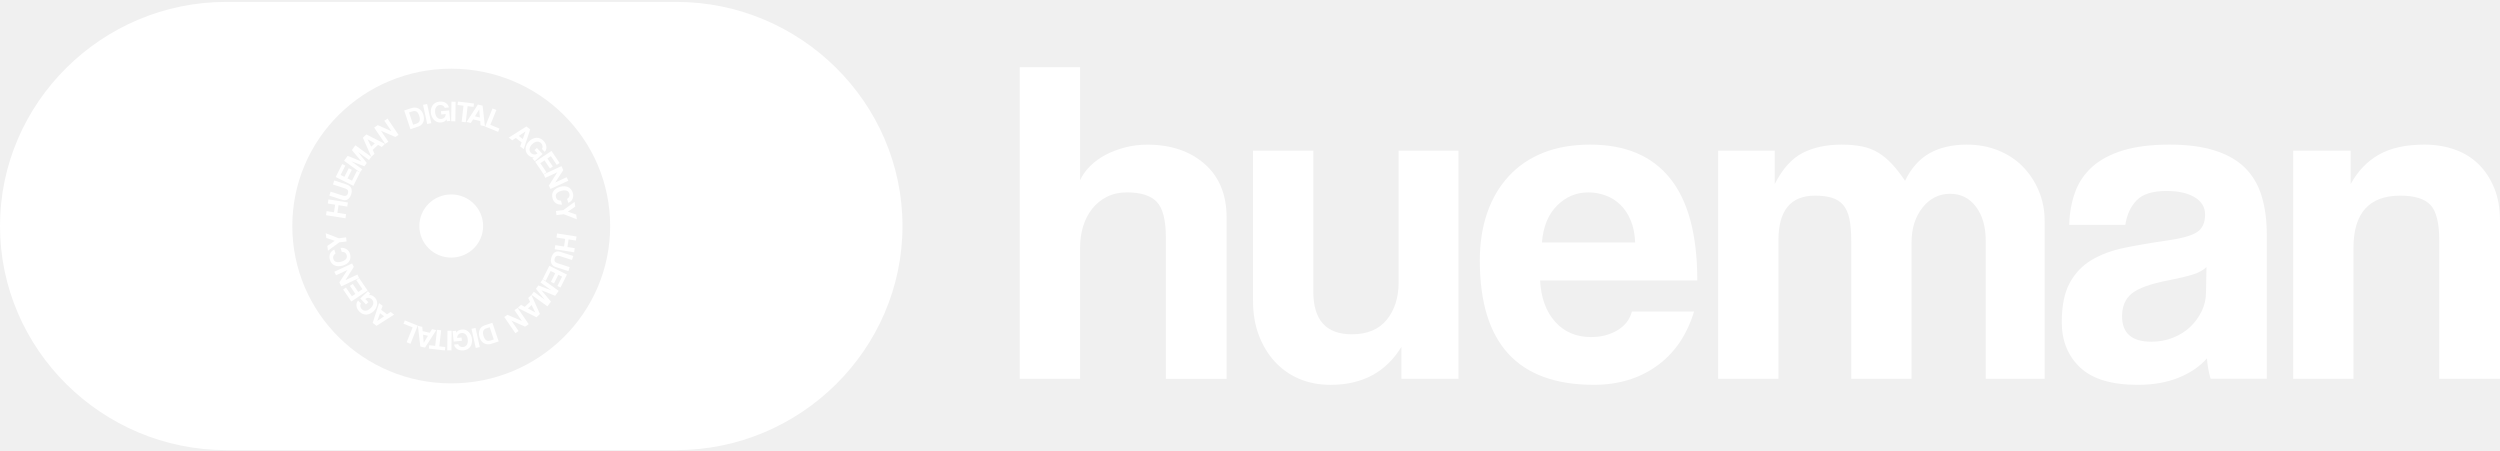
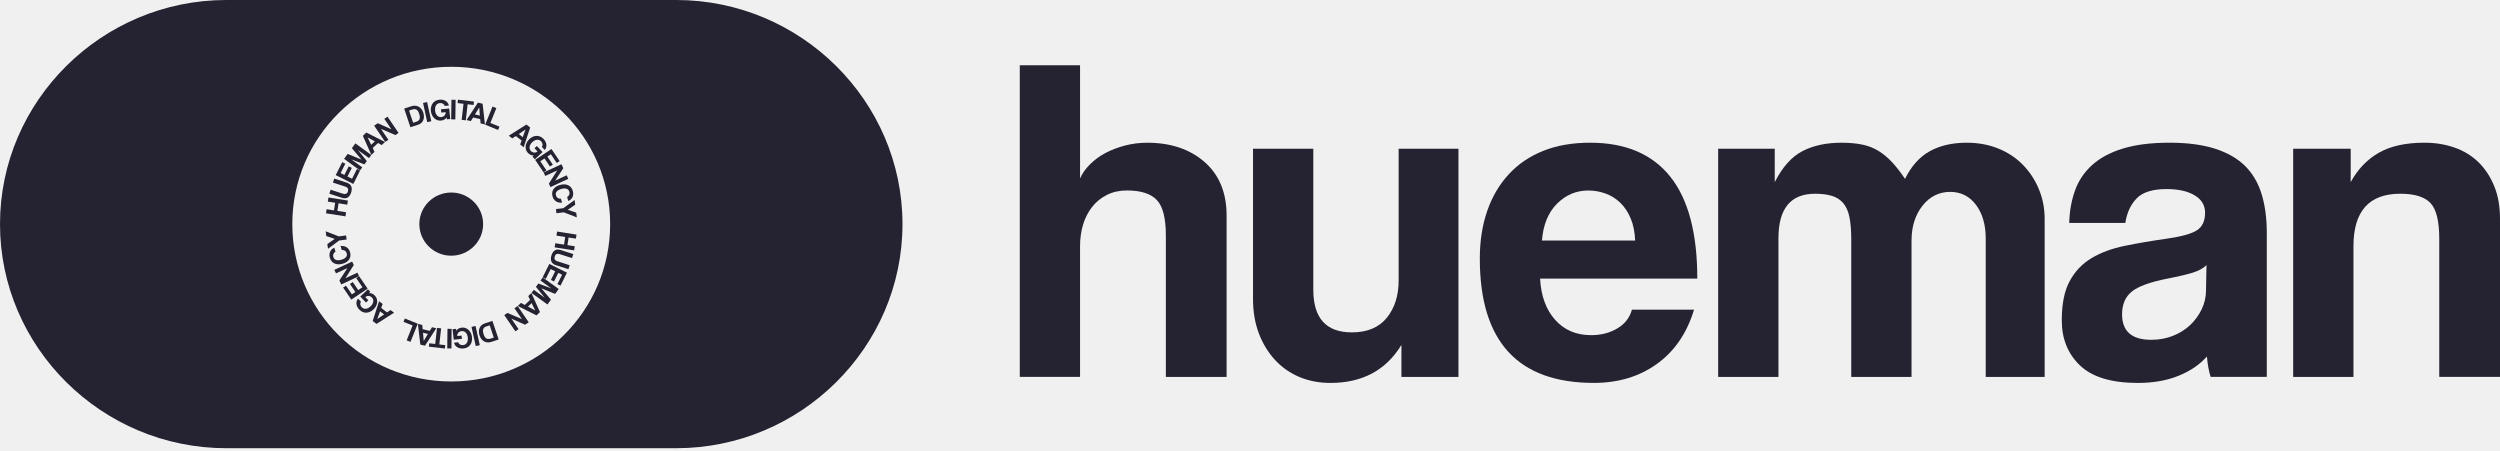
<svg xmlns="http://www.w3.org/2000/svg" width="172" height="31" viewBox="0 0 172 31" fill="none">
-   <path d="M31.045 17.723C32.256 17.723 33.239 16.75 33.239 15.55C33.239 14.35 32.256 13.377 31.045 13.377C29.833 13.377 28.851 14.35 28.851 15.55C28.851 16.75 29.833 17.723 31.045 17.723Z" fill="white" />
-   <path d="M46.519 0.131H15.572C7.008 0.131 0 7.069 0 15.55C0 24.03 7.008 30.968 15.572 30.968H46.519C55.083 30.968 62.091 24.03 62.091 15.55C62.091 7.069 55.083 0.131 46.519 0.131ZM31.045 26.376C25.007 26.376 20.111 21.529 20.111 15.551C20.111 9.573 25.006 4.726 31.045 4.726C37.084 4.726 41.979 9.573 41.979 15.551C41.979 21.529 37.084 26.376 31.045 26.376Z" fill="white" />
-   <path d="M38.204 16.866L38.805 16.959L38.885 16.436L38.285 16.343L38.327 16.062L39.665 16.27L39.623 16.55L39.119 16.472L39.04 16.996L39.544 17.074L39.5 17.357L38.16 17.149L38.204 16.866Z" fill="white" />
-   <path d="M39.194 18.376L39.106 18.652L38.245 18.376C38.089 18.326 37.986 18.241 37.935 18.123C37.885 18.006 37.888 17.862 37.943 17.692C37.993 17.536 38.071 17.423 38.174 17.356C38.279 17.289 38.409 17.28 38.565 17.331L39.441 17.613L39.353 17.887L38.502 17.614C38.423 17.587 38.351 17.587 38.293 17.614C38.233 17.639 38.192 17.689 38.169 17.763C38.113 17.936 38.169 18.049 38.336 18.102L39.197 18.38L39.194 18.376Z" fill="white" />
-   <path d="M37.792 18.288L39.006 18.891L38.562 19.784L38.35 19.678L38.671 19.032L38.412 18.904L38.116 19.498L37.902 19.392L38.198 18.798L37.886 18.643L37.549 19.318L37.334 19.211L37.793 18.288H37.792Z" fill="white" />
-   <path d="M36.722 20.07L37.476 20.615L36.872 19.867L37.038 19.638L37.935 19.976L37.186 19.434L37.341 19.221L38.439 20.013L38.195 20.351L37.245 19.969L37.906 20.749L37.666 21.079L36.568 20.287L36.724 20.072L36.722 20.07Z" fill="white" />
-   <path d="M35.849 20.971L36.104 21.113L36.467 20.767L36.343 20.499L36.561 20.291L37.148 21.602L36.91 21.829L35.624 21.183L35.848 20.969L35.849 20.971ZM36.822 21.495H36.823L36.576 20.986L36.326 21.225L36.822 21.495Z" fill="white" />
-   <path d="M34.91 21.66L35.905 22.085L35.393 21.335L35.612 21.187L36.375 22.304L36.125 22.473L35.186 22.057L35.677 22.776L35.457 22.925L34.693 21.808L34.91 21.662V21.66Z" fill="white" />
-   <path d="M33.877 22.209L34.309 23.488L33.808 23.653C33.721 23.683 33.636 23.694 33.552 23.689C33.469 23.685 33.392 23.664 33.321 23.628C33.249 23.592 33.187 23.539 33.131 23.472C33.075 23.405 33.03 23.322 32.998 23.225C32.966 23.127 32.948 23.034 32.948 22.944C32.948 22.855 32.962 22.774 32.993 22.7C33.022 22.626 33.067 22.563 33.125 22.509C33.184 22.454 33.255 22.414 33.337 22.386L33.879 22.207L33.877 22.209ZM33.464 22.587C33.346 22.626 33.273 22.69 33.244 22.781C33.215 22.872 33.224 22.989 33.275 23.134C33.298 23.207 33.326 23.265 33.357 23.313C33.388 23.36 33.422 23.395 33.463 23.419C33.504 23.442 33.548 23.454 33.598 23.454C33.649 23.454 33.706 23.442 33.772 23.422L33.972 23.356L33.691 22.516L33.467 22.59L33.464 22.587Z" fill="white" />
-   <path d="M32.718 22.562L33.01 23.879L32.731 23.939L32.439 22.622L32.718 22.562Z" fill="white" />
-   <path d="M31.376 22.758L31.395 22.891C31.422 22.831 31.471 22.782 31.539 22.743C31.607 22.704 31.69 22.68 31.783 22.671C31.877 22.661 31.965 22.673 32.044 22.705C32.124 22.738 32.195 22.785 32.255 22.846C32.315 22.908 32.365 22.98 32.403 23.064C32.441 23.148 32.464 23.237 32.474 23.329C32.485 23.427 32.48 23.522 32.46 23.611C32.441 23.701 32.407 23.782 32.357 23.851C32.307 23.921 32.244 23.98 32.164 24.024C32.085 24.069 31.99 24.098 31.88 24.108C31.799 24.116 31.723 24.112 31.651 24.096C31.578 24.08 31.514 24.054 31.457 24.019C31.401 23.984 31.353 23.939 31.314 23.886C31.277 23.833 31.252 23.774 31.239 23.707L31.525 23.678C31.532 23.709 31.546 23.737 31.567 23.763C31.588 23.79 31.612 23.811 31.642 23.829C31.673 23.847 31.705 23.86 31.743 23.868C31.78 23.876 31.818 23.879 31.856 23.875C31.97 23.864 32.058 23.812 32.118 23.721C32.178 23.631 32.199 23.505 32.182 23.345C32.177 23.29 32.164 23.234 32.143 23.18C32.124 23.125 32.096 23.077 32.06 23.035C32.023 22.993 31.981 22.959 31.93 22.937C31.88 22.913 31.821 22.905 31.755 22.912C31.709 22.916 31.667 22.929 31.628 22.948C31.591 22.968 31.557 22.994 31.531 23.025C31.504 23.056 31.483 23.091 31.471 23.13C31.458 23.169 31.453 23.209 31.457 23.251L31.757 23.22L31.78 23.445L31.214 23.501L31.138 22.779L31.373 22.756L31.376 22.758Z" fill="white" />
-   <path d="M31.073 22.757L31.058 24.106L30.771 24.101L30.787 22.753L31.072 22.757H31.073Z" fill="white" />
-   <path d="M30.35 22.724L30.226 23.829L30.635 23.876L30.608 24.111L29.506 23.983L29.532 23.748L29.942 23.796L30.067 22.69L30.351 22.722L30.35 22.724Z" fill="white" />
-   <path d="M29.054 22.489L29.077 22.78L29.567 22.894L29.723 22.646L30.017 22.714L29.24 23.916L28.918 23.84L28.752 22.418L29.054 22.489ZM29.151 23.585H29.152L29.442 23.103L29.105 23.024L29.151 23.585Z" fill="white" />
-   <path d="M28.744 22.401L28.243 23.652L27.978 23.546L28.389 22.524L27.761 22.272L27.851 22.044L28.744 22.403V22.401Z" fill="white" />
-   <path d="M26.326 21.046L26.225 21.318L26.626 21.624L26.873 21.462L27.113 21.645L25.904 22.417L25.641 22.216L26.08 20.856L26.327 21.045L26.326 21.046ZM25.957 22.08H25.959L26.425 21.763L26.149 21.553L25.957 22.08Z" fill="white" />
-   <path d="M25.475 20.206L25.381 20.302C25.445 20.287 25.514 20.295 25.588 20.326C25.66 20.357 25.73 20.407 25.796 20.475C25.861 20.544 25.904 20.619 25.928 20.701C25.952 20.784 25.957 20.868 25.946 20.953C25.935 21.038 25.907 21.12 25.864 21.201C25.819 21.282 25.765 21.355 25.697 21.419C25.625 21.487 25.547 21.54 25.463 21.579C25.38 21.619 25.296 21.639 25.209 21.644C25.123 21.648 25.038 21.633 24.954 21.598C24.869 21.563 24.789 21.505 24.712 21.424C24.657 21.366 24.613 21.303 24.581 21.236C24.549 21.169 24.53 21.104 24.523 21.037C24.516 20.971 24.523 20.907 24.541 20.844C24.559 20.782 24.591 20.727 24.637 20.676L24.835 20.884C24.816 20.91 24.802 20.937 24.793 20.97C24.787 21.002 24.784 21.034 24.788 21.067C24.792 21.101 24.802 21.136 24.819 21.169C24.835 21.204 24.856 21.235 24.883 21.263C24.962 21.346 25.056 21.384 25.165 21.376C25.274 21.367 25.387 21.309 25.504 21.198C25.544 21.161 25.581 21.117 25.611 21.069C25.642 21.02 25.663 20.968 25.675 20.915C25.688 20.862 25.687 20.808 25.675 20.753C25.663 20.699 25.635 20.648 25.589 20.601C25.557 20.567 25.521 20.541 25.482 20.523C25.442 20.505 25.401 20.495 25.36 20.492C25.318 20.489 25.278 20.495 25.24 20.509C25.201 20.521 25.166 20.542 25.135 20.572L25.343 20.791L25.179 20.946L24.787 20.533L25.314 20.036L25.476 20.207L25.475 20.206Z" fill="white" />
-   <path d="M25.29 19.992L24.169 20.743L23.607 19.914L23.802 19.783L24.21 20.382L24.45 20.221L24.075 19.669L24.271 19.536L24.647 20.089L24.936 19.895L24.51 19.268L24.709 19.134L25.292 19.99L25.29 19.992Z" fill="white" />
-   <path d="M24.34 18.364L23.767 19.274L24.59 18.89L24.703 19.128L23.479 19.701L23.349 19.428L23.904 18.572L23.117 18.939L23.003 18.697L24.227 18.126L24.34 18.364Z" fill="white" />
-   <path d="M23.429 17.053C23.507 17.046 23.581 17.05 23.651 17.066C23.72 17.081 23.783 17.105 23.84 17.141C23.898 17.177 23.946 17.223 23.988 17.279C24.03 17.335 24.062 17.402 24.083 17.479C24.108 17.564 24.117 17.648 24.11 17.73C24.103 17.812 24.078 17.889 24.036 17.959C23.994 18.029 23.935 18.091 23.86 18.146C23.785 18.2 23.691 18.244 23.578 18.274C23.468 18.305 23.366 18.319 23.27 18.316C23.173 18.313 23.087 18.294 23.011 18.258C22.936 18.221 22.87 18.171 22.816 18.105C22.762 18.04 22.721 17.959 22.695 17.867C22.671 17.786 22.662 17.708 22.667 17.635C22.672 17.562 22.689 17.495 22.717 17.436C22.746 17.375 22.785 17.324 22.834 17.279C22.883 17.235 22.94 17.2 23.003 17.174L23.082 17.448C23.014 17.487 22.965 17.539 22.94 17.603C22.914 17.667 22.911 17.731 22.929 17.798C22.961 17.913 23.027 17.985 23.124 18.016C23.222 18.047 23.341 18.043 23.484 18.002C23.63 17.962 23.734 17.903 23.8 17.828C23.866 17.752 23.882 17.66 23.852 17.554C23.828 17.473 23.787 17.413 23.729 17.377C23.672 17.339 23.598 17.324 23.511 17.328L23.431 17.055L23.429 17.053Z" fill="white" />
-   <path d="M23.846 16.612L23.338 16.676L22.564 17.248L22.521 16.919L23.031 16.566L22.45 16.372L22.408 16.047L23.307 16.393L23.811 16.33L23.847 16.612H23.846Z" fill="white" />
-   <path d="M23.892 14.213L23.292 14.118L23.211 14.641L23.811 14.736L23.768 15.017L22.429 14.806L22.473 14.525L22.977 14.605L23.058 14.082L22.554 14.002L22.597 13.719L23.935 13.929L23.892 14.213Z" fill="white" />
-   <path d="M22.906 12.693L22.995 12.416L23.855 12.697C24.012 12.749 24.115 12.832 24.165 12.951C24.215 13.07 24.212 13.213 24.157 13.382C24.107 13.539 24.028 13.65 23.924 13.717C23.819 13.784 23.689 13.793 23.533 13.742L22.658 13.458L22.747 13.184L23.597 13.46C23.678 13.487 23.748 13.487 23.808 13.462C23.868 13.437 23.91 13.388 23.933 13.314C23.989 13.141 23.933 13.028 23.767 12.973L22.907 12.693H22.906Z" fill="white" />
-   <path d="M24.309 12.786L23.097 12.179L23.545 11.287L23.758 11.393L23.434 12.038L23.693 12.168L23.992 11.575L24.206 11.682L23.907 12.275L24.22 12.432L24.557 11.758L24.772 11.865L24.31 12.786H24.309Z" fill="white" />
-   <path d="M25.385 11.008L24.634 10.462L25.236 11.213L25.07 11.441L24.174 11.1L24.922 11.645L24.767 11.857L23.671 11.06L23.918 10.723L24.867 11.11L24.209 10.327L24.45 9.996L25.546 10.793L25.388 11.008H25.385Z" fill="white" />
-   <path d="M26.263 10.111L26.007 9.968L25.643 10.313L25.766 10.581L25.547 10.788L24.965 9.476L25.203 9.25L26.486 9.9L26.262 10.112L26.263 10.111ZM25.293 9.583H25.291L25.537 10.094L25.788 9.857L25.293 9.585V9.583Z" fill="white" />
-   <path d="M27.204 9.425L26.21 8.997L26.72 9.749L26.501 9.896L25.741 8.776L25.991 8.609L26.929 9.027L26.441 8.307L26.661 8.159L27.421 9.279L27.203 9.425H27.204Z" fill="white" />
-   <path d="M28.234 8.882L27.807 7.601L28.308 7.438C28.394 7.41 28.479 7.397 28.564 7.403C28.65 7.409 28.725 7.43 28.796 7.466C28.866 7.502 28.93 7.555 28.986 7.622C29.042 7.691 29.085 7.773 29.119 7.871C29.151 7.968 29.168 8.062 29.168 8.151C29.168 8.24 29.152 8.321 29.123 8.395C29.093 8.469 29.047 8.532 28.99 8.587C28.932 8.641 28.86 8.681 28.778 8.708L28.236 8.885L28.234 8.882ZM28.648 8.506C28.767 8.467 28.841 8.402 28.869 8.313C28.898 8.222 28.888 8.105 28.84 7.96C28.816 7.887 28.788 7.829 28.759 7.781C28.728 7.734 28.693 7.699 28.652 7.675C28.612 7.651 28.567 7.64 28.517 7.64C28.467 7.64 28.408 7.651 28.344 7.672L28.143 7.738L28.424 8.58L28.647 8.506H28.648Z" fill="white" />
-   <path d="M29.393 8.532L29.106 7.213L29.385 7.155L29.673 8.473L29.393 8.532Z" fill="white" />
-   <path d="M30.742 8.341L30.722 8.208C30.696 8.268 30.647 8.317 30.577 8.356C30.509 8.395 30.427 8.419 30.333 8.427C30.239 8.436 30.152 8.425 30.072 8.392C29.992 8.36 29.923 8.313 29.861 8.252C29.801 8.19 29.752 8.118 29.715 8.032C29.677 7.949 29.653 7.859 29.645 7.767C29.635 7.67 29.639 7.575 29.66 7.485C29.68 7.396 29.715 7.316 29.765 7.245C29.814 7.175 29.878 7.118 29.957 7.074C30.037 7.029 30.132 7.001 30.242 6.99C30.323 6.981 30.399 6.987 30.471 7.002C30.544 7.018 30.608 7.044 30.665 7.079C30.721 7.114 30.768 7.159 30.806 7.212C30.844 7.265 30.869 7.325 30.881 7.392L30.595 7.42C30.588 7.389 30.575 7.361 30.553 7.335C30.533 7.308 30.509 7.287 30.48 7.269C30.45 7.251 30.417 7.238 30.379 7.23C30.341 7.221 30.304 7.219 30.266 7.221C30.152 7.233 30.064 7.283 30.004 7.374C29.944 7.464 29.921 7.59 29.937 7.75C29.942 7.806 29.955 7.861 29.974 7.915C29.994 7.97 30.022 8.018 30.057 8.06C30.091 8.102 30.135 8.136 30.185 8.159C30.235 8.183 30.294 8.191 30.36 8.186C30.406 8.182 30.449 8.169 30.486 8.15C30.526 8.13 30.558 8.104 30.586 8.073C30.613 8.042 30.633 8.007 30.646 7.968C30.658 7.929 30.664 7.889 30.66 7.847L30.36 7.876L30.337 7.651L30.904 7.597L30.976 8.319L30.742 8.341Z" fill="white" />
-   <path d="M31.041 8.342L31.06 6.994L31.346 7L31.327 8.348L31.042 8.342H31.041Z" fill="white" />
-   <path d="M31.762 8.377L31.889 7.272L31.48 7.223L31.507 6.988L32.609 7.12L32.583 7.354L32.172 7.305L32.045 8.411L31.762 8.377Z" fill="white" />
-   <path d="M33.062 8.619L33.041 8.329L32.551 8.213L32.393 8.461L32.099 8.391L32.88 7.192L33.203 7.269L33.363 8.691L33.06 8.62L33.062 8.619ZM32.971 7.523H32.97L32.677 8.003L33.014 8.083L32.971 7.522V7.523Z" fill="white" />
-   <path d="M33.378 8.709L33.885 7.462L34.15 7.569L33.736 8.589L34.362 8.845L34.27 9.072L33.378 8.709Z" fill="white" />
-   <path d="M35.786 10.072L35.888 9.8L35.489 9.492L35.242 9.653L35.003 9.469L36.214 8.701L36.477 8.903L36.032 10.261L35.786 10.072ZM36.157 9.039L35.69 9.354L35.965 9.566L36.157 9.039Z" fill="white" />
-   <path d="M36.635 10.916L36.728 10.82C36.664 10.835 36.595 10.827 36.523 10.794C36.45 10.764 36.38 10.714 36.316 10.645C36.251 10.577 36.207 10.5 36.184 10.418C36.161 10.335 36.156 10.252 36.167 10.166C36.178 10.081 36.206 9.999 36.251 9.918C36.295 9.837 36.351 9.766 36.42 9.702C36.492 9.635 36.57 9.582 36.654 9.543C36.738 9.504 36.822 9.483 36.908 9.48C36.995 9.476 37.08 9.492 37.163 9.527C37.249 9.562 37.328 9.621 37.405 9.702C37.461 9.76 37.504 9.823 37.535 9.89C37.566 9.957 37.585 10.024 37.592 10.09C37.599 10.155 37.592 10.22 37.574 10.281C37.554 10.342 37.522 10.398 37.476 10.448L37.279 10.239C37.299 10.215 37.313 10.187 37.321 10.155C37.33 10.123 37.331 10.091 37.328 10.056C37.324 10.023 37.314 9.988 37.297 9.953C37.281 9.918 37.26 9.887 37.235 9.859C37.155 9.776 37.062 9.738 36.953 9.745C36.844 9.752 36.729 9.811 36.612 9.921C36.572 9.959 36.535 10.002 36.505 10.051C36.474 10.1 36.452 10.151 36.441 10.204C36.429 10.257 36.428 10.312 36.441 10.366C36.453 10.421 36.481 10.471 36.526 10.52C36.558 10.553 36.594 10.58 36.633 10.598C36.672 10.616 36.713 10.627 36.755 10.629C36.796 10.631 36.837 10.626 36.876 10.613C36.915 10.601 36.95 10.58 36.981 10.55L36.773 10.331L36.937 10.178L37.328 10.592L36.798 11.086L36.636 10.915L36.635 10.916Z" fill="white" />
-   <path d="M36.817 11.131L37.941 10.383L38.501 11.213L38.305 11.345L37.9 10.743L37.66 10.902L38.033 11.456L37.835 11.588L37.462 11.033L37.173 11.226L37.596 11.854L37.397 11.987L36.819 11.128L36.817 11.131Z" fill="white" />
-   <path d="M37.762 12.764L38.339 11.855L37.515 12.236L37.402 11.996L38.628 11.43L38.756 11.702L38.198 12.556L38.986 12.192L39.099 12.433L37.873 13L37.761 12.763L37.762 12.764Z" fill="white" />
-   <path d="M38.668 14.076C38.588 14.081 38.516 14.077 38.446 14.063C38.376 14.048 38.313 14.023 38.257 13.986C38.2 13.95 38.151 13.904 38.109 13.848C38.068 13.791 38.037 13.725 38.015 13.649C37.991 13.563 37.983 13.48 37.989 13.398C37.998 13.315 38.022 13.24 38.065 13.17C38.107 13.1 38.167 13.039 38.242 12.984C38.317 12.93 38.411 12.888 38.524 12.856C38.634 12.825 38.736 12.813 38.834 12.815C38.93 12.82 39.017 12.839 39.092 12.874C39.167 12.91 39.233 12.961 39.287 13.028C39.342 13.095 39.382 13.174 39.409 13.268C39.433 13.349 39.441 13.427 39.435 13.499C39.43 13.572 39.413 13.639 39.384 13.699C39.354 13.759 39.315 13.811 39.265 13.854C39.216 13.899 39.159 13.932 39.096 13.957L39.018 13.684C39.088 13.645 39.135 13.593 39.162 13.529C39.188 13.464 39.193 13.4 39.173 13.335C39.141 13.22 39.075 13.148 38.979 13.117C38.883 13.086 38.763 13.09 38.62 13.13C38.475 13.17 38.369 13.227 38.305 13.303C38.239 13.378 38.222 13.469 38.252 13.575C38.276 13.656 38.315 13.716 38.373 13.752C38.431 13.79 38.505 13.805 38.591 13.801L38.669 14.074L38.668 14.076Z" fill="white" />
-   <path d="M38.249 14.516L38.758 14.454L39.533 13.886L39.575 14.216L39.065 14.566L39.644 14.763L39.686 15.088L38.788 14.739L38.284 14.8L38.248 14.518L38.249 14.516Z" fill="white" />
-   <path d="M80.211 26.062V16.331C80.211 15.141 80.003 14.327 79.588 13.89C79.174 13.455 78.487 13.236 77.531 13.236C77.02 13.236 76.562 13.336 76.159 13.539C75.754 13.741 75.414 14.017 75.139 14.368C74.862 14.718 74.655 15.123 74.516 15.581C74.378 16.038 74.308 16.532 74.308 17.064V26.061H70.16V4.623H74.308V12.408C74.456 12.068 74.685 11.744 74.994 11.435C75.302 11.127 75.658 10.866 76.063 10.654C76.466 10.441 76.913 10.271 77.403 10.143C77.891 10.016 78.402 9.952 78.934 9.952C80.55 9.952 81.863 10.394 82.874 11.276C83.884 12.16 84.39 13.388 84.39 14.961V26.064H80.21L80.211 26.062Z" fill="white" />
-   <path d="M96.418 26.062V23.861C95.354 25.606 93.727 26.477 91.537 26.477C90.75 26.477 90.032 26.339 89.383 26.062C88.734 25.786 88.176 25.392 87.708 24.881C87.241 24.371 86.874 23.765 86.607 23.063C86.341 22.361 86.208 21.574 86.208 20.701V10.365H90.356V20.064C90.356 22.02 91.238 22.999 93.004 22.999C94.067 22.999 94.87 22.664 95.413 21.994C95.954 21.324 96.226 20.468 96.226 19.426V10.365H100.342V26.062H96.418Z" fill="white" />
-   <path d="M105.958 19.299C106.022 20.491 106.367 21.437 106.995 22.138C107.621 22.84 108.446 23.19 109.468 23.19C110.149 23.19 110.749 23.036 111.271 22.727C111.792 22.418 112.127 21.988 112.276 21.434H116.551C116.061 23.05 115.211 24.295 113.998 25.168C112.785 26.04 111.34 26.476 109.659 26.476C104.427 26.476 101.811 23.625 101.811 17.925C101.811 16.712 101.981 15.618 102.322 14.639C102.662 13.66 103.156 12.82 103.805 12.118C104.455 11.416 105.246 10.878 106.182 10.507C107.118 10.134 108.192 9.949 109.405 9.949C111.829 9.949 113.665 10.725 114.908 12.278C116.153 13.832 116.774 16.171 116.774 19.297H105.959L105.958 19.299ZM112.498 16.683C112.477 16.11 112.375 15.604 112.195 15.167C112.014 14.732 111.775 14.37 111.478 14.083C111.179 13.796 110.84 13.583 110.457 13.445C110.075 13.307 109.68 13.237 109.277 13.237C108.448 13.237 107.729 13.54 107.123 14.146C106.517 14.752 106.171 15.597 106.086 16.682H112.499L112.498 16.683Z" fill="white" />
-   <path d="M136.618 26.062V16.555C136.618 15.597 136.395 14.821 135.948 14.225C135.502 13.631 134.906 13.332 134.162 13.332C133.418 13.332 132.763 13.652 132.264 14.289C131.764 14.927 131.514 15.726 131.514 16.682V26.062H127.366V16.619C127.366 15.981 127.323 15.46 127.239 15.056C127.154 14.652 127.01 14.333 126.808 14.098C126.606 13.864 126.346 13.699 126.026 13.604C125.707 13.508 125.324 13.46 124.878 13.46C123.197 13.46 122.357 14.481 122.357 16.523V26.062H118.209V10.365H122.102V12.662C122.633 11.619 123.271 10.908 124.017 10.524C124.76 10.141 125.654 9.95 126.696 9.95C127.228 9.95 127.701 9.993 128.116 10.077C128.53 10.162 128.903 10.306 129.232 10.508C129.562 10.711 129.876 10.97 130.173 11.29C130.47 11.61 130.768 11.992 131.066 12.439C131.492 11.566 132.056 10.934 132.758 10.54C133.46 10.147 134.31 9.95 135.311 9.95C136.098 9.95 136.821 10.083 137.48 10.349C138.138 10.616 138.702 10.987 139.171 11.466C139.639 11.945 140.006 12.503 140.272 13.141C140.538 13.779 140.671 14.46 140.671 15.183V26.062H136.62H136.618Z" fill="white" />
-   <path d="M152.092 26.062C151.965 25.659 151.88 25.19 151.837 24.658C151.347 25.211 150.699 25.653 149.891 25.983C149.083 26.312 148.146 26.477 147.083 26.477C145.274 26.477 143.951 26.078 143.111 25.281C142.27 24.484 141.85 23.447 141.85 22.17C141.85 21.042 142.03 20.143 142.393 19.473C142.755 18.803 143.254 18.277 143.892 17.893C144.53 17.511 145.291 17.229 146.173 17.047C147.055 16.867 148.018 16.701 149.061 16.553C150.102 16.405 150.804 16.209 151.167 15.963C151.528 15.719 151.71 15.32 151.71 14.767C151.71 14.256 151.471 13.857 150.992 13.571C150.513 13.283 149.87 13.139 149.062 13.139C148.105 13.139 147.419 13.352 147.005 13.777C146.59 14.203 146.329 14.767 146.223 15.469H142.363C142.383 14.661 142.516 13.917 142.762 13.236C143.006 12.555 143.4 11.97 143.942 11.481C144.485 10.993 145.192 10.615 146.064 10.348C146.936 10.083 148 9.949 149.255 9.949C150.509 9.949 151.535 10.087 152.398 10.363C153.259 10.64 153.95 11.039 154.472 11.559C154.992 12.082 155.371 12.729 155.605 13.505C155.84 14.281 155.955 15.159 155.955 16.137V26.059H152.095L152.092 26.062ZM151.805 18.373C151.592 18.585 151.283 18.756 150.879 18.884C150.474 19.011 149.89 19.151 149.125 19.299C147.933 19.533 147.115 19.831 146.668 20.192C146.222 20.553 145.998 21.076 145.998 21.755C145.998 22.925 146.668 23.51 148.008 23.51C148.54 23.51 149.034 23.419 149.492 23.239C149.948 23.059 150.342 22.813 150.673 22.505C151.002 22.196 151.267 21.835 151.471 21.42C151.673 21.006 151.774 20.565 151.774 20.096L151.806 18.373H151.805Z" fill="white" />
-   <path d="M167.821 26.062V16.555C167.821 15.342 167.618 14.524 167.215 14.098C166.81 13.673 166.119 13.46 165.141 13.46C162.993 13.46 161.918 14.662 161.918 17.066V26.062H157.77V10.365H161.727V12.662C162.216 11.769 162.865 11.093 163.673 10.636C164.481 10.178 165.523 9.949 166.799 9.949C167.543 9.949 168.235 10.06 168.873 10.284C169.511 10.507 170.058 10.842 170.516 11.289C170.974 11.735 171.334 12.284 171.6 12.931C171.866 13.581 171.999 14.33 171.999 15.181V26.061H167.819L167.821 26.062Z" fill="white" />
+   <path d="M31.045 17.592C32.256 17.592 33.239 16.619 33.239 15.418C33.239 14.218 32.256 13.245 31.045 13.245C29.833 13.245 28.851 14.218 28.851 15.418C28.851 16.619 29.833 17.592 31.045 17.592Z" fill="#252331" />
+   <path d="M46.519 0H15.572C7.008 0 0 6.938 0 15.418C0 23.899 7.008 30.837 15.572 30.837H46.519C55.083 30.837 62.091 23.899 62.091 15.418C62.091 6.938 55.083 0 46.519 0ZM31.045 26.245C25.007 26.245 20.111 21.398 20.111 15.42C20.111 9.442 25.006 4.595 31.045 4.595C37.084 4.595 41.979 9.442 41.979 15.42C41.979 21.398 37.084 26.245 31.045 26.245Z" fill="#252331" />
+   <path d="M38.204 16.735L38.805 16.828L38.885 16.305L38.285 16.211L38.326 15.931L39.665 16.139L39.623 16.419L39.119 16.341L39.04 16.864L39.544 16.943L39.5 17.226L38.16 17.018L38.204 16.735Z" fill="#252331" />
+   <path d="M39.195 18.245L39.107 18.521L38.245 18.245C38.089 18.194 37.986 18.109 37.936 17.992C37.885 17.875 37.888 17.731 37.943 17.561C37.993 17.404 38.071 17.291 38.174 17.224C38.279 17.157 38.409 17.149 38.565 17.199L39.442 17.481L39.354 17.756L38.502 17.483C38.423 17.456 38.352 17.456 38.293 17.483C38.233 17.508 38.192 17.558 38.169 17.632C38.113 17.805 38.169 17.918 38.336 17.971L39.197 18.249L39.195 18.245Z" fill="#252331" />
+   <path d="M37.792 18.157L39.006 18.76L38.562 19.653L38.35 19.547L38.671 18.901L38.412 18.773L38.116 19.367L37.902 19.261L38.198 18.666L37.886 18.512L37.549 19.187L37.334 19.079L37.794 18.157H37.792Z" fill="#252331" />
+   <path d="M36.722 19.939L37.476 20.483L36.872 19.735L37.038 19.506L37.935 19.844L37.186 19.303L37.341 19.089L38.439 19.882L38.195 20.22L37.245 19.837L37.906 20.617L37.666 20.948L36.568 20.155L36.724 19.941L36.722 19.939Z" fill="#252331" />
+   <path d="M35.849 20.839L36.105 20.982L36.468 20.636L36.343 20.368L36.561 20.16L37.149 21.47L36.91 21.698L35.624 21.052L35.848 20.838L35.849 20.839ZM36.822 21.364H36.823L36.576 20.855L36.327 21.093L36.822 21.364Z" fill="#252331" />
+   <path d="M34.91 21.529L35.905 21.953L35.392 21.204L35.612 21.056L36.375 22.172L36.125 22.341L35.186 21.925L35.677 22.644L35.457 22.794L34.693 21.677L34.91 21.53V21.529Z" fill="#252331" />
+   <path d="M33.878 22.077L34.309 23.357L33.808 23.522C33.721 23.551 33.636 23.562 33.553 23.558C33.469 23.554 33.392 23.533 33.321 23.497C33.25 23.46 33.187 23.407 33.131 23.34C33.075 23.273 33.031 23.191 32.998 23.093C32.966 22.996 32.948 22.902 32.948 22.813C32.948 22.724 32.962 22.643 32.993 22.569C33.022 22.495 33.067 22.432 33.125 22.377C33.184 22.323 33.255 22.282 33.338 22.255L33.879 22.076L33.878 22.077ZM33.465 22.456C33.346 22.495 33.273 22.559 33.244 22.65C33.215 22.74 33.224 22.858 33.275 23.003C33.298 23.075 33.326 23.134 33.357 23.181C33.388 23.229 33.423 23.264 33.463 23.287C33.504 23.311 33.548 23.322 33.599 23.322C33.649 23.322 33.706 23.311 33.772 23.29L33.973 23.225L33.691 22.384L33.467 22.458L33.465 22.456Z" fill="#252331" />
+   <path d="M32.718 22.43L33.01 23.748L32.731 23.808L32.439 22.49L32.718 22.43Z" fill="#252331" />
+   <path d="M31.376 22.627L31.395 22.76C31.422 22.7 31.471 22.651 31.539 22.612C31.607 22.573 31.69 22.549 31.783 22.539C31.877 22.529 31.965 22.542 32.044 22.574C32.124 22.606 32.195 22.654 32.255 22.715C32.315 22.776 32.365 22.849 32.403 22.933C32.441 23.017 32.464 23.106 32.474 23.198C32.485 23.296 32.48 23.39 32.46 23.48C32.441 23.569 32.407 23.65 32.357 23.72C32.307 23.79 32.244 23.848 32.164 23.893C32.085 23.938 31.99 23.967 31.88 23.977C31.799 23.985 31.723 23.981 31.651 23.964C31.578 23.949 31.514 23.922 31.457 23.887C31.401 23.852 31.353 23.808 31.314 23.755C31.277 23.702 31.252 23.643 31.239 23.576L31.525 23.547C31.532 23.578 31.546 23.605 31.567 23.632C31.588 23.659 31.612 23.679 31.642 23.698C31.673 23.716 31.705 23.728 31.743 23.737C31.78 23.745 31.818 23.748 31.856 23.744C31.97 23.733 32.058 23.681 32.118 23.59C32.178 23.499 32.199 23.374 32.182 23.213C32.177 23.159 32.164 23.103 32.143 23.049C32.124 22.994 32.096 22.945 32.06 22.903C32.023 22.861 31.981 22.828 31.93 22.806C31.88 22.782 31.821 22.774 31.755 22.781C31.709 22.785 31.667 22.797 31.628 22.817C31.591 22.836 31.557 22.863 31.531 22.894C31.504 22.924 31.483 22.959 31.471 22.998C31.458 23.037 31.453 23.078 31.457 23.12L31.757 23.089L31.78 23.314L31.214 23.37L31.138 22.648L31.373 22.624L31.376 22.627Z" fill="#252331" />
+   <path d="M31.073 22.626L31.058 23.974L30.771 23.97L30.787 22.622L31.072 22.626H31.073Z" fill="#252331" />
+   <path d="M30.35 22.592L30.226 23.698L30.635 23.745L30.608 23.98L29.506 23.851L29.532 23.617L29.942 23.664L30.067 22.559L30.352 22.591L30.35 22.592Z" fill="#252331" />
+   <path d="M29.054 22.358L29.077 22.648L29.567 22.763L29.723 22.514L30.017 22.583L29.24 23.785L28.918 23.709L28.752 22.287L29.054 22.358ZM29.151 23.454H29.152L29.442 22.972L29.105 22.893L29.151 23.454Z" fill="#252331" />
+   <path d="M28.744 22.27L28.243 23.521L27.978 23.415L28.389 22.393L27.761 22.14L27.851 21.913L28.744 22.271V22.27Z" fill="#252331" />
+   <path d="M26.326 20.915L26.226 21.187L26.626 21.492L26.873 21.331L27.113 21.513L25.904 22.285L25.641 22.084L26.08 20.725L26.327 20.913L26.326 20.915ZM25.957 21.949H25.959L26.425 21.632L26.149 21.421L25.957 21.949Z" fill="#252331" />
+   <path d="M25.475 20.075L25.381 20.171C25.445 20.156 25.514 20.164 25.588 20.195C25.66 20.226 25.73 20.276 25.796 20.344C25.861 20.413 25.904 20.488 25.928 20.57C25.952 20.653 25.957 20.736 25.946 20.822C25.935 20.907 25.907 20.989 25.864 21.07C25.819 21.151 25.765 21.224 25.697 21.288C25.625 21.356 25.547 21.409 25.463 21.448C25.38 21.487 25.296 21.508 25.209 21.512C25.123 21.517 25.038 21.501 24.954 21.466C24.869 21.431 24.789 21.374 24.712 21.293C24.657 21.235 24.613 21.172 24.581 21.105C24.549 21.038 24.53 20.972 24.523 20.905C24.516 20.84 24.523 20.776 24.541 20.713C24.559 20.651 24.591 20.595 24.637 20.545L24.835 20.753C24.816 20.778 24.802 20.806 24.793 20.838C24.787 20.87 24.784 20.902 24.788 20.936C24.792 20.97 24.802 21.004 24.819 21.038C24.835 21.073 24.856 21.104 24.883 21.131C24.962 21.215 25.056 21.253 25.165 21.244C25.274 21.236 25.387 21.177 25.504 21.067C25.544 21.029 25.581 20.986 25.611 20.937C25.642 20.889 25.663 20.837 25.675 20.784C25.688 20.731 25.687 20.676 25.675 20.622C25.663 20.567 25.635 20.517 25.589 20.47C25.557 20.436 25.521 20.41 25.482 20.392C25.442 20.373 25.401 20.364 25.36 20.361C25.318 20.358 25.278 20.364 25.24 20.378C25.201 20.39 25.166 20.411 25.135 20.441L25.343 20.66L25.179 20.814L24.787 20.401L25.314 19.904L25.476 20.076L25.475 20.075Z" fill="#252331" />
+   <path d="M25.29 19.861L24.169 20.612L23.607 19.783L23.802 19.652L24.21 20.251L24.45 20.09L24.075 19.538L24.271 19.405L24.647 19.958L24.936 19.764L24.51 19.137L24.709 19.003L25.292 19.858L25.29 19.861Z" fill="#252331" />
+   <path d="M24.34 18.232L23.767 19.142L24.59 18.759L24.703 18.997L23.479 19.57L23.349 19.297L23.904 18.44L23.117 18.807L23.003 18.566L24.227 17.995L24.34 18.232Z" fill="#252331" />
+   <path d="M23.429 16.922C23.507 16.915 23.581 16.919 23.651 16.934C23.72 16.95 23.783 16.973 23.84 17.01C23.898 17.046 23.946 17.092 23.988 17.148C24.03 17.204 24.062 17.271 24.083 17.347C24.108 17.433 24.117 17.516 24.11 17.599C24.103 17.681 24.078 17.758 24.036 17.828C23.994 17.897 23.935 17.96 23.86 18.015C23.785 18.069 23.691 18.112 23.578 18.143C23.468 18.174 23.366 18.188 23.269 18.185C23.173 18.182 23.087 18.163 23.011 18.126C22.936 18.09 22.87 18.04 22.816 17.974C22.761 17.909 22.721 17.828 22.694 17.735C22.671 17.654 22.662 17.576 22.666 17.504C22.672 17.431 22.689 17.364 22.717 17.304C22.746 17.244 22.785 17.192 22.834 17.148C22.883 17.103 22.94 17.068 23.003 17.043L23.082 17.317C23.014 17.356 22.965 17.407 22.94 17.472C22.913 17.536 22.911 17.6 22.929 17.667C22.961 17.782 23.027 17.854 23.124 17.885C23.222 17.916 23.341 17.911 23.484 17.871C23.63 17.83 23.734 17.772 23.8 17.696C23.865 17.621 23.882 17.529 23.852 17.423C23.828 17.342 23.787 17.282 23.729 17.245C23.671 17.208 23.597 17.192 23.511 17.197L23.431 16.923L23.429 16.922Z" fill="#252331" />
+   <path d="M23.846 16.481L23.338 16.545L22.565 17.117L22.521 16.788L23.031 16.435L22.45 16.241L22.408 15.915L23.307 16.262L23.811 16.199L23.847 16.481H23.846Z" fill="#252331" />
+   <path d="M23.892 14.082L23.292 13.987L23.211 14.51L23.811 14.605L23.768 14.885L22.429 14.675L22.473 14.394L22.977 14.474L23.058 13.95L22.554 13.871L22.597 13.587L23.935 13.798L23.892 14.082Z" fill="#252331" />
+   <path d="M22.906 12.562L22.995 12.285L23.855 12.566C24.012 12.617 24.115 12.701 24.165 12.82C24.215 12.938 24.212 13.082 24.157 13.251C24.107 13.407 24.028 13.519 23.924 13.586C23.819 13.653 23.689 13.661 23.533 13.611L22.658 13.326L22.747 13.053L23.597 13.329C23.678 13.356 23.748 13.356 23.808 13.331C23.868 13.305 23.91 13.257 23.933 13.183C23.989 13.009 23.933 12.896 23.767 12.842L22.907 12.562H22.906Z" fill="#252331" />
+   <path d="M24.309 12.655L23.098 12.048L23.546 11.156L23.758 11.262L23.434 11.907L23.693 12.037L23.992 11.444L24.206 11.551L23.907 12.144L24.22 12.3L24.557 11.626L24.772 11.734L24.31 12.655H24.309Z" fill="#252331" />
+   <path d="M25.386 10.877L24.635 10.331L25.236 11.082L25.07 11.309L24.174 10.969L24.922 11.513L24.767 11.726L23.672 10.928L23.919 10.592L24.868 10.979L24.209 10.196L24.45 9.865L25.546 10.662L25.388 10.877H25.386Z" fill="#252331" />
+   <path d="M26.263 9.98L26.008 9.837L25.643 10.182L25.766 10.45L25.547 10.656L24.965 9.345L25.204 9.118L26.486 9.769L26.262 9.981L26.263 9.98ZM25.293 9.452H25.291L25.537 9.963L25.788 9.726L25.293 9.453V9.452Z" fill="#252331" />
+   <path d="M27.204 9.294L26.21 8.866L26.72 9.618L26.501 9.764L25.741 8.645L25.991 8.477L26.929 8.896L26.441 8.176L26.661 8.028L27.421 9.147L27.203 9.294H27.204Z" fill="#252331" />
+   <path d="M28.234 8.751L27.807 7.47L28.308 7.307C28.394 7.279 28.479 7.266 28.564 7.272C28.65 7.277 28.725 7.298 28.796 7.335C28.866 7.371 28.93 7.424 28.986 7.491C29.042 7.559 29.085 7.642 29.119 7.739C29.151 7.837 29.167 7.931 29.167 8.02C29.167 8.109 29.152 8.19 29.123 8.264C29.093 8.338 29.047 8.401 28.99 8.455C28.931 8.51 28.86 8.55 28.778 8.577L28.236 8.754L28.234 8.751ZM28.648 8.374C28.767 8.335 28.841 8.271 28.869 8.182C28.898 8.091 28.888 7.974 28.839 7.829C28.816 7.756 28.788 7.697 28.759 7.65C28.728 7.603 28.693 7.568 28.652 7.544C28.612 7.52 28.567 7.509 28.517 7.509C28.467 7.509 28.408 7.52 28.344 7.541L28.143 7.607L28.424 8.448L28.647 8.374H28.648Z" fill="#252331" />
+   <path d="M29.393 8.401L29.106 7.082L29.385 7.023L29.673 8.342L29.393 8.401Z" fill="#252331" />
+   <path d="M30.742 8.21L30.723 8.077C30.696 8.137 30.647 8.186 30.577 8.225C30.509 8.264 30.427 8.288 30.333 8.296C30.24 8.305 30.152 8.293 30.072 8.261C29.993 8.229 29.923 8.182 29.861 8.12C29.801 8.059 29.753 7.986 29.715 7.901C29.677 7.817 29.653 7.728 29.645 7.636C29.635 7.538 29.639 7.443 29.66 7.354C29.68 7.265 29.715 7.185 29.765 7.114C29.814 7.044 29.878 6.987 29.958 6.942C30.037 6.898 30.132 6.87 30.242 6.859C30.323 6.85 30.399 6.856 30.471 6.871C30.544 6.887 30.608 6.913 30.665 6.948C30.721 6.983 30.769 7.028 30.806 7.081C30.844 7.134 30.869 7.194 30.882 7.261L30.596 7.288C30.588 7.258 30.575 7.23 30.554 7.203C30.533 7.177 30.509 7.156 30.48 7.138C30.45 7.12 30.417 7.107 30.379 7.099C30.341 7.09 30.304 7.088 30.266 7.09C30.152 7.101 30.064 7.152 30.004 7.242C29.944 7.333 29.921 7.459 29.937 7.619C29.942 7.675 29.955 7.73 29.974 7.784C29.994 7.838 30.022 7.887 30.057 7.929C30.092 7.971 30.135 8.005 30.185 8.028C30.235 8.052 30.294 8.06 30.36 8.055C30.406 8.051 30.449 8.038 30.487 8.018C30.526 7.999 30.558 7.972 30.586 7.942C30.614 7.911 30.633 7.876 30.646 7.837C30.658 7.798 30.664 7.757 30.66 7.716L30.36 7.745L30.337 7.52L30.904 7.466L30.977 8.187L30.742 8.21Z" fill="#252331" />
+   <path d="M31.041 8.211L31.06 6.863L31.346 6.868L31.327 8.217L31.042 8.211H31.041Z" fill="#252331" />
+   <path d="M31.762 8.246L31.889 7.141L31.48 7.092L31.507 6.857L32.609 6.988L32.583 7.223L32.173 7.174L32.046 8.279L31.762 8.246Z" fill="#252331" />
+   <path d="M33.062 8.488L33.041 8.197L32.551 8.082L32.393 8.33L32.099 8.26L32.88 7.061L33.203 7.138L33.363 8.56L33.06 8.489L33.062 8.488ZM32.971 7.392H32.97L32.677 7.872L33.014 7.952L32.971 7.391V7.392Z" fill="#252331" />
+   <path d="M33.378 8.578L33.885 7.33L34.15 7.438L33.736 8.458L34.362 8.713L34.27 8.941L33.378 8.578Z" fill="#252331" />
+   <path d="M35.786 9.94L35.888 9.668L35.489 9.361L35.242 9.522L35.003 9.337L36.215 8.57L36.477 8.772L36.032 10.13L35.786 9.94ZM36.157 8.908L35.69 9.223L35.965 9.435L36.157 8.908Z" fill="#252331" />
+   <path d="M36.635 10.785L36.728 10.688C36.664 10.704 36.596 10.695 36.523 10.663C36.45 10.633 36.381 10.582 36.316 10.514C36.251 10.446 36.208 10.369 36.184 10.286C36.161 10.204 36.156 10.12 36.167 10.035C36.178 9.95 36.206 9.868 36.251 9.787C36.295 9.706 36.351 9.635 36.42 9.57C36.492 9.503 36.57 9.45 36.654 9.411C36.738 9.372 36.822 9.351 36.908 9.349C36.995 9.344 37.08 9.361 37.164 9.396C37.249 9.431 37.328 9.489 37.405 9.57C37.461 9.629 37.504 9.692 37.535 9.759C37.566 9.826 37.585 9.893 37.592 9.958C37.599 10.024 37.592 10.088 37.574 10.15C37.554 10.211 37.522 10.267 37.476 10.317L37.279 10.108C37.299 10.084 37.313 10.056 37.321 10.024C37.33 9.992 37.331 9.96 37.328 9.925C37.324 9.891 37.314 9.857 37.298 9.822C37.281 9.787 37.26 9.756 37.235 9.728C37.155 9.644 37.062 9.607 36.953 9.614C36.844 9.621 36.73 9.679 36.612 9.79C36.572 9.827 36.535 9.871 36.505 9.919C36.474 9.968 36.452 10.02 36.441 10.073C36.429 10.126 36.428 10.18 36.441 10.235C36.453 10.289 36.481 10.339 36.526 10.388C36.558 10.422 36.594 10.448 36.633 10.466C36.672 10.485 36.713 10.496 36.755 10.497C36.797 10.5 36.837 10.494 36.876 10.482C36.915 10.469 36.95 10.448 36.981 10.419L36.773 10.2L36.938 10.046L37.328 10.461L36.798 10.955L36.636 10.783L36.635 10.785Z" fill="#252331" />
+   <path d="M36.817 11L37.941 10.252L38.501 11.082L38.305 11.213L37.901 10.612L37.66 10.771L38.033 11.325L37.835 11.456L37.462 10.902L37.173 11.095L37.596 11.723L37.397 11.855L36.819 10.997L36.817 11Z" fill="#252331" />
+   <path d="M37.762 12.633L38.339 11.724L37.515 12.105L37.402 11.865L38.628 11.299L38.756 11.571L38.198 12.425L38.986 12.061L39.099 12.302L37.873 12.869L37.761 12.632L37.762 12.633Z" fill="#252331" />
+   <path d="M38.668 13.944C38.588 13.95 38.516 13.946 38.446 13.932C38.376 13.917 38.313 13.892 38.258 13.855C38.2 13.819 38.151 13.773 38.11 13.717C38.068 13.66 38.037 13.594 38.015 13.518C37.991 13.432 37.983 13.349 37.99 13.266C37.998 13.184 38.022 13.108 38.065 13.039C38.107 12.969 38.167 12.908 38.242 12.853C38.318 12.799 38.411 12.757 38.524 12.725C38.634 12.694 38.736 12.681 38.834 12.684C38.93 12.688 39.017 12.708 39.092 12.743C39.167 12.779 39.233 12.829 39.288 12.896C39.342 12.963 39.383 13.043 39.409 13.136C39.433 13.217 39.441 13.296 39.435 13.368C39.43 13.441 39.413 13.508 39.384 13.568C39.355 13.628 39.316 13.679 39.265 13.723C39.216 13.767 39.159 13.801 39.096 13.826L39.018 13.552C39.088 13.513 39.135 13.462 39.162 13.397C39.188 13.333 39.193 13.269 39.173 13.203C39.141 13.089 39.075 13.016 38.979 12.986C38.883 12.955 38.763 12.959 38.62 12.998C38.475 13.039 38.369 13.096 38.305 13.171C38.239 13.247 38.223 13.337 38.252 13.444C38.276 13.524 38.315 13.584 38.373 13.621C38.431 13.658 38.505 13.674 38.591 13.67L38.669 13.943L38.668 13.944Z" fill="#252331" />
+   <path d="M38.25 14.384L38.758 14.323L39.534 13.755L39.575 14.084L39.065 14.435L39.644 14.631L39.686 14.957L38.788 14.608L38.285 14.669L38.248 14.387L38.25 14.384Z" fill="#252331" />
+   <path d="M80.211 25.931V16.2C80.211 15.009 80.003 14.196 79.588 13.759C79.174 13.323 78.487 13.104 77.531 13.104C77.02 13.104 76.562 13.205 76.159 13.407C75.754 13.61 75.414 13.886 75.139 14.236C74.862 14.587 74.655 14.991 74.516 15.449C74.378 15.907 74.308 16.401 74.308 16.933V25.93H70.16V4.491H74.308V12.277C74.456 11.936 74.685 11.612 74.994 11.304C75.302 10.995 75.658 10.735 76.063 10.522C76.466 10.31 76.913 10.14 77.403 10.011C77.891 9.884 78.402 9.82 78.934 9.82C80.55 9.82 81.863 10.263 82.874 11.145C83.884 12.028 84.39 13.257 84.39 14.829V25.932H80.21L80.211 25.931Z" fill="#252331" />
+   <path d="M96.418 25.931V23.73C95.354 25.474 93.727 26.345 91.537 26.345C90.75 26.345 90.032 26.207 89.383 25.931C88.734 25.655 88.176 25.261 87.709 24.75C87.241 24.239 86.874 23.634 86.607 22.931C86.341 22.23 86.208 21.442 86.208 20.57V10.233H90.356V19.932C90.356 21.889 91.238 22.867 93.004 22.867C94.067 22.867 94.87 22.532 95.413 21.862C95.954 21.192 96.227 20.337 96.227 19.294V10.233H100.342V25.931H96.418Z" fill="#252331" />
+   <path d="M105.958 19.168C106.022 20.359 106.367 21.306 106.995 22.006C107.621 22.708 108.446 23.059 109.468 23.059C110.149 23.059 110.749 22.905 111.271 22.595C111.792 22.287 112.127 21.857 112.276 21.303H116.551C116.061 22.919 115.211 24.164 113.998 25.036C112.785 25.909 111.34 26.344 109.659 26.344C104.427 26.344 101.811 23.494 101.811 17.794C101.811 16.581 101.981 15.487 102.322 14.507C102.662 13.529 103.156 12.689 103.805 11.987C104.455 11.284 105.246 10.747 106.182 10.376C107.118 10.003 108.192 9.818 109.405 9.818C111.829 9.818 113.665 10.594 114.908 12.147C116.153 13.7 116.774 16.04 116.774 19.166H105.959L105.958 19.168ZM112.498 16.552C112.477 15.978 112.375 15.473 112.195 15.036C112.014 14.601 111.775 14.239 111.478 13.952C111.179 13.664 110.84 13.452 110.457 13.314C110.075 13.176 109.68 13.106 109.277 13.106C108.448 13.106 107.729 13.409 107.123 14.014C106.517 14.62 106.171 15.466 106.086 16.55H112.499L112.498 16.552Z" fill="#252331" />
+   <path d="M136.618 25.931V16.423C136.618 15.466 136.395 14.69 135.948 14.094C135.502 13.499 134.906 13.201 134.162 13.201C133.418 13.201 132.763 13.52 132.264 14.158C131.764 14.796 131.514 15.594 131.514 16.55V25.931H127.366V16.488C127.366 15.85 127.323 15.329 127.239 14.924C127.154 14.521 127.01 14.201 126.808 13.967C126.606 13.732 126.346 13.568 126.026 13.473C125.707 13.377 125.324 13.329 124.878 13.329C123.197 13.329 122.357 14.349 122.357 16.391V25.931H118.209V10.233H122.102V12.531C122.633 11.488 123.271 10.776 124.017 10.393C124.76 10.01 125.654 9.819 126.696 9.819C127.228 9.819 127.701 9.862 128.116 9.946C128.53 10.031 128.903 10.175 129.232 10.377C129.562 10.579 129.876 10.839 130.173 11.159C130.47 11.478 130.768 11.861 131.066 12.307C131.492 11.435 132.056 10.803 132.758 10.409C133.46 10.016 134.31 9.819 135.311 9.819C136.098 9.819 136.821 9.951 137.48 10.218C138.138 10.485 138.702 10.856 139.171 11.335C139.639 11.813 140.006 12.372 140.272 13.009C140.538 13.647 140.672 14.328 140.672 15.051V25.931H136.62H136.618Z" fill="#252331" />
+   <path d="M152.092 25.931C151.965 25.528 151.88 25.059 151.837 24.527C151.347 25.08 150.699 25.522 149.891 25.852C149.083 26.181 148.146 26.346 147.083 26.346C145.274 26.346 143.951 25.946 143.111 25.149C142.271 24.352 141.85 23.316 141.85 22.038C141.85 20.911 142.03 20.012 142.393 19.342C142.755 18.672 143.254 18.146 143.892 17.762C144.53 17.38 145.291 17.098 146.173 16.916C147.055 16.736 148.018 16.57 149.061 16.422C150.102 16.274 150.804 16.077 151.167 15.832C151.528 15.588 151.71 15.188 151.71 14.636C151.71 14.125 151.471 13.726 150.992 13.44C150.514 13.152 149.87 13.008 149.062 13.008C148.105 13.008 147.419 13.22 147.005 13.646C146.59 14.072 146.329 14.636 146.223 15.338H142.363C142.384 14.53 142.516 13.786 142.762 13.104C143.006 12.423 143.4 11.839 143.943 11.35C144.485 10.862 145.192 10.483 146.064 10.217C146.936 9.952 148 9.818 149.255 9.818C150.509 9.818 151.535 9.956 152.398 10.232C153.259 10.508 153.95 10.908 154.472 11.428C154.992 11.95 155.371 12.598 155.605 13.374C155.84 14.15 155.955 15.028 155.955 16.006V25.928H152.095L152.092 25.931ZM151.805 18.242C151.592 18.454 151.283 18.625 150.879 18.753C150.474 18.88 149.89 19.02 149.125 19.168C147.933 19.402 147.115 19.699 146.668 20.061C146.222 20.422 145.998 20.944 145.998 21.624C145.998 22.794 146.668 23.378 148.008 23.378C148.54 23.378 149.034 23.288 149.492 23.108C149.948 22.927 150.342 22.682 150.673 22.373C151.002 22.065 151.267 21.703 151.471 21.289C151.673 20.874 151.774 20.433 151.774 19.964L151.806 18.242H151.805Z" fill="#252331" />
+   <path d="M167.821 25.931V16.424C167.821 15.211 167.618 14.393 167.215 13.967C166.81 13.541 166.119 13.329 165.141 13.329C162.993 13.329 161.918 14.531 161.918 16.934V25.931H157.77V10.233H161.727V12.531C162.216 11.638 162.865 10.962 163.673 10.504C164.481 10.046 165.524 9.818 166.799 9.818C167.543 9.818 168.235 9.929 168.873 10.153C169.511 10.376 170.058 10.711 170.516 11.158C170.974 11.604 171.334 12.153 171.6 12.8C171.866 13.449 172 14.199 172 15.05V25.93H167.819L167.821 25.931Z" fill="#252331" />
</svg>
